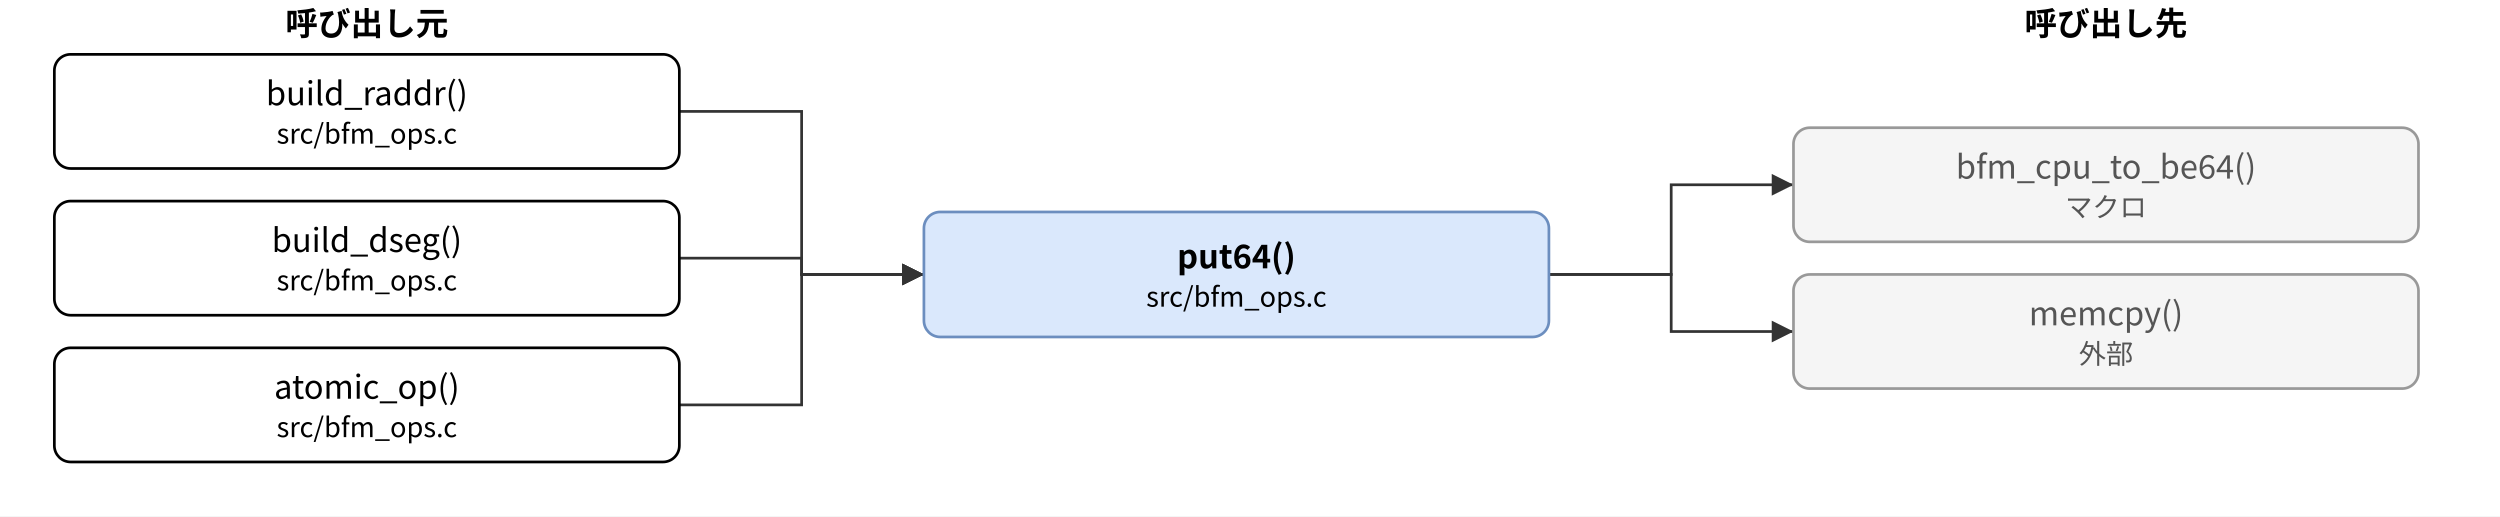
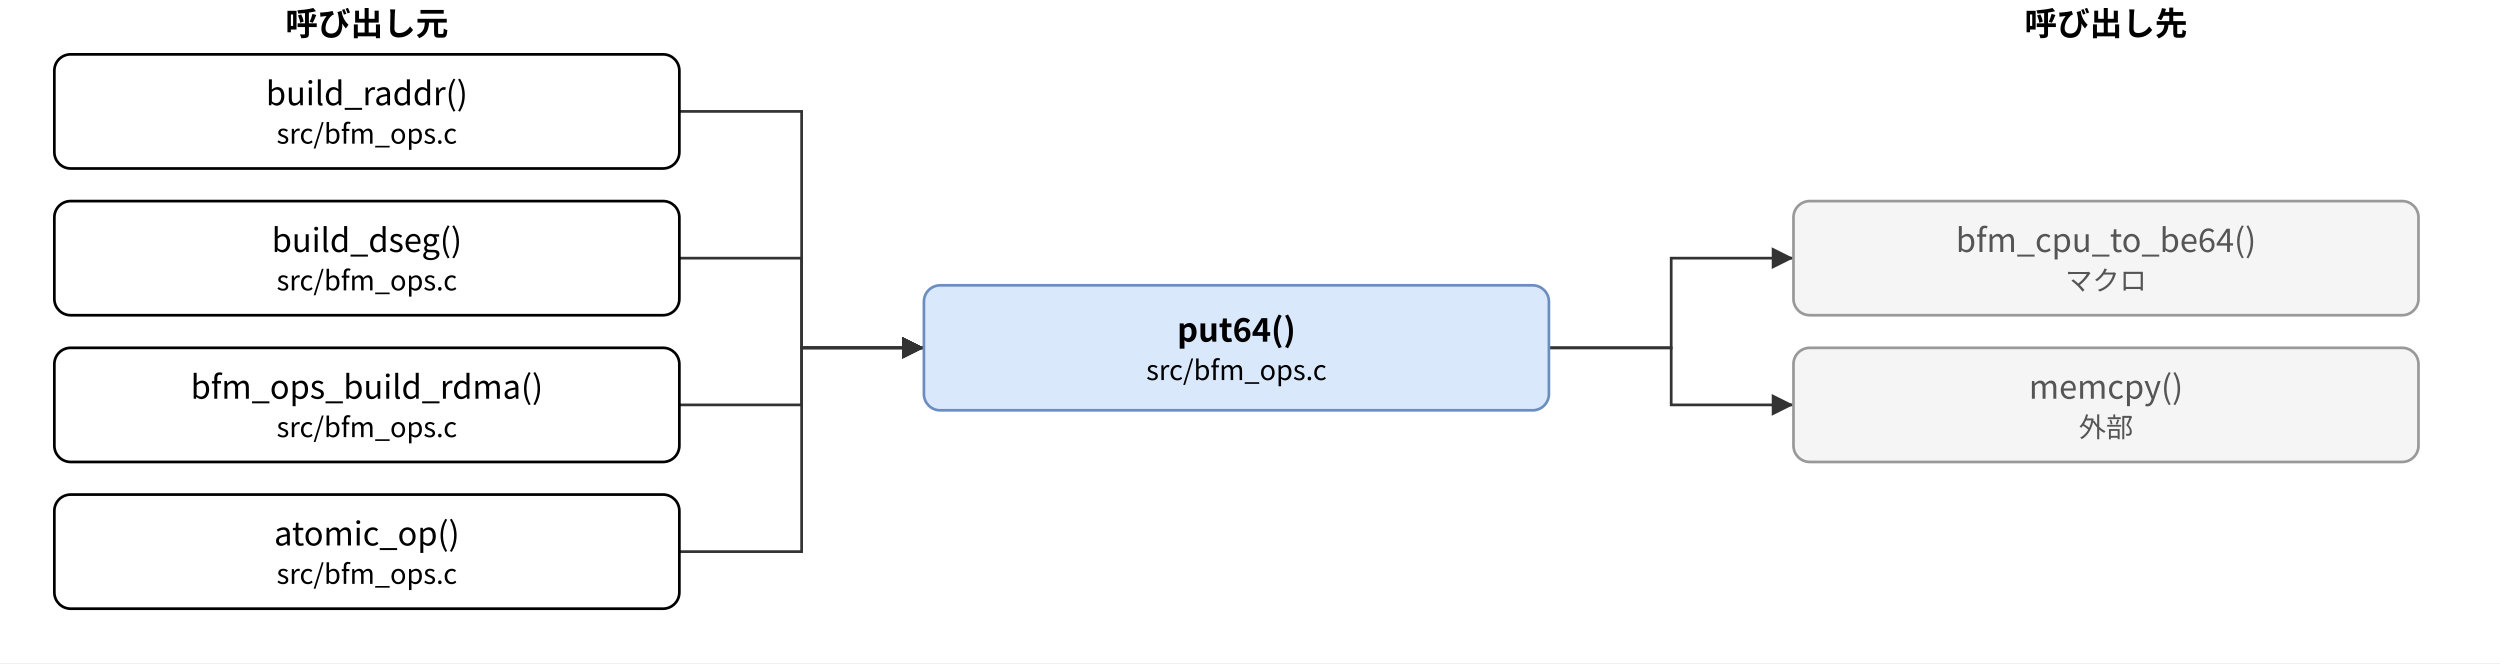
- <svg xmlns="http://www.w3.org/2000/svg" version="1.1" width="920" height="190" viewBox="0 0 920 190" font-family="Noto Sans CJK JP, Meiryo, sans-serif" content="&lt;mxfile host=&quot;bfmem-gen&quot; type=&quot;device&quot;&gt;&lt;diagram id=&quot;4ad376f28f1356d2bc67&quot; name=&quot;put64 関係&quot;&gt;&lt;mxGraphModel dx=&quot;800&quot; dy=&quot;600&quot; grid=&quot;0&quot; gridSize=&quot;10&quot; guides=&quot;1&quot; tooltips=&quot;1&quot; connect=&quot;1&quot; arrows=&quot;1&quot; fold=&quot;1&quot; page=&quot;0&quot; pageScale=&quot;1&quot; math=&quot;0&quot; shadow=&quot;0&quot;&gt;&lt;root&gt;&lt;mxCell id=&quot;0&quot;/&gt;&lt;mxCell id=&quot;1&quot; parent=&quot;0&quot;/&gt;&lt;mxCell id=&quot;c&quot; value=&quot;put64()&amp;lt;br&amp;gt;&amp;lt;font style=&amp;quot;font-size:10px&amp;quot;&amp;gt;src/bfm_ops.c&amp;lt;/font&amp;gt;&quot; style=&quot;rounded=1;whiteSpace=wrap;html=1;fillColor=#dae8fc;strokeColor=#6c8ebf;fontStyle=1;&quot; vertex=&quot;1&quot; parent=&quot;1&quot;&gt;&lt;mxGeometry x=&quot;340.0&quot; y=&quot;78.0&quot; width=&quot;230.0&quot; height=&quot;46.0&quot; as=&quot;geometry&quot;/&gt;&lt;/mxCell&gt;&lt;mxCell id=&quot;l0&quot; value=&quot;build_raddr()&amp;lt;br&amp;gt;&amp;lt;font style=&amp;quot;font-size:10px&amp;quot;&amp;gt;src/bfm_ops.c&amp;lt;/font&amp;gt;&quot; style=&quot;rounded=1;whiteSpace=wrap;html=1;&quot; vertex=&quot;1&quot; parent=&quot;1&quot;&gt;&lt;mxGeometry x=&quot;20.0&quot; y=&quot;20.0&quot; width=&quot;230.0&quot; height=&quot;42.0&quot; as=&quot;geometry&quot;/&gt;&lt;/mxCell&gt;&lt;mxCell id=&quot;l1&quot; value=&quot;build_dseg()&amp;lt;br&amp;gt;&amp;lt;font style=&amp;quot;font-size:10px&amp;quot;&amp;gt;src/bfm_ops.c&amp;lt;/font&amp;gt;&quot; style=&quot;rounded=1;whiteSpace=wrap;html=1;&quot; vertex=&quot;1&quot; parent=&quot;1&quot;&gt;&lt;mxGeometry x=&quot;20.0&quot; y=&quot;74.0&quot; width=&quot;230.0&quot; height=&quot;42.0&quot; as=&quot;geometry&quot;/&gt;&lt;/mxCell&gt;&lt;mxCell id=&quot;l2&quot; value=&quot;atomic_op()&amp;lt;br&amp;gt;&amp;lt;font style=&amp;quot;font-size:10px&amp;quot;&amp;gt;src/bfm_ops.c&amp;lt;/font&amp;gt;&quot; style=&quot;rounded=1;whiteSpace=wrap;html=1;&quot; vertex=&quot;1&quot; parent=&quot;1&quot;&gt;&lt;mxGeometry x=&quot;20.0&quot; y=&quot;128.0&quot; width=&quot;230.0&quot; height=&quot;42.0&quot; as=&quot;geometry&quot;/&gt;&lt;/mxCell&gt;&lt;mxCell id=&quot;r0&quot; value=&quot;bfm_cpu_to_be64()&amp;lt;br&amp;gt;&amp;lt;font style=&amp;quot;font-size:10px&amp;quot;&amp;gt;マクロ&amp;lt;/font&amp;gt;&quot; style=&quot;rounded=1;whiteSpace=wrap;html=1;fillColor=#f5f5f5;strokeColor=#999999;fontColor=#555555;&quot; vertex=&quot;1&quot; parent=&quot;1&quot;&gt;&lt;mxGeometry x=&quot;660.0&quot; y=&quot;47.0&quot; width=&quot;230.0&quot; height=&quot;42.0&quot; as=&quot;geometry&quot;/&gt;&lt;/mxCell&gt;&lt;mxCell id=&quot;r1&quot; value=&quot;memcpy()&amp;lt;br&amp;gt;&amp;lt;font style=&amp;quot;font-size:10px&amp;quot;&amp;gt;外部&amp;lt;/font&amp;gt;&quot; style=&quot;rounded=1;whiteSpace=wrap;html=1;fillColor=#f5f5f5;strokeColor=#999999;fontColor=#555555;&quot; vertex=&quot;1&quot; parent=&quot;1&quot;&gt;&lt;mxGeometry x=&quot;660.0&quot; y=&quot;101.0&quot; width=&quot;230.0&quot; height=&quot;42.0&quot; as=&quot;geometry&quot;/&gt;&lt;/mxCell&gt;&lt;mxCell id=&quot;e0&quot; value=&quot;&quot; style=&quot;edgeStyle=none;html=1;rounded=0;endArrow=block;endFill=1;exitX=1;exitY=0.5;exitDx=0;exitDy=0;exitPerimeter=0;entryX=0;entryY=0.5;entryDx=0;entryDy=0;entryPerimeter=0;&quot; edge=&quot;1&quot; parent=&quot;1&quot; source=&quot;l0&quot; target=&quot;c&quot;&gt;&lt;mxGeometry relative=&quot;1&quot; as=&quot;geometry&quot;&gt;&lt;Array as=&quot;points&quot;&gt;&lt;mxPoint x=&quot;295.0&quot; y=&quot;41.0&quot;/&gt;&lt;mxPoint x=&quot;295.0&quot; y=&quot;101.0&quot;/&gt;&lt;/Array&gt;&lt;/mxGeometry&gt;&lt;/mxCell&gt;&lt;mxCell id=&quot;e1&quot; value=&quot;&quot; style=&quot;edgeStyle=none;html=1;rounded=0;endArrow=block;endFill=1;exitX=1;exitY=0.5;exitDx=0;exitDy=0;exitPerimeter=0;entryX=0;entryY=0.5;entryDx=0;entryDy=0;entryPerimeter=0;&quot; edge=&quot;1&quot; parent=&quot;1&quot; source=&quot;l1&quot; target=&quot;c&quot;&gt;&lt;mxGeometry relative=&quot;1&quot; as=&quot;geometry&quot;&gt;&lt;Array as=&quot;points&quot;&gt;&lt;mxPoint x=&quot;295.0&quot; y=&quot;95.0&quot;/&gt;&lt;mxPoint x=&quot;295.0&quot; y=&quot;101.0&quot;/&gt;&lt;/Array&gt;&lt;/mxGeometry&gt;&lt;/mxCell&gt;&lt;mxCell id=&quot;e2&quot; value=&quot;&quot; style=&quot;edgeStyle=none;html=1;rounded=0;endArrow=block;endFill=1;exitX=1;exitY=0.5;exitDx=0;exitDy=0;exitPerimeter=0;entryX=0;entryY=0.5;entryDx=0;entryDy=0;entryPerimeter=0;&quot; edge=&quot;1&quot; parent=&quot;1&quot; source=&quot;l2&quot; target=&quot;c&quot;&gt;&lt;mxGeometry relative=&quot;1&quot; as=&quot;geometry&quot;&gt;&lt;Array as=&quot;points&quot;&gt;&lt;mxPoint x=&quot;295.0&quot; y=&quot;149.0&quot;/&gt;&lt;mxPoint x=&quot;295.0&quot; y=&quot;101.0&quot;/&gt;&lt;/Array&gt;&lt;/mxGeometry&gt;&lt;/mxCell&gt;&lt;mxCell id=&quot;e3&quot; value=&quot;&quot; style=&quot;edgeStyle=none;html=1;rounded=0;endArrow=block;endFill=1;exitX=1;exitY=0.5;exitDx=0;exitDy=0;exitPerimeter=0;entryX=0;entryY=0.5;entryDx=0;entryDy=0;entryPerimeter=0;&quot; edge=&quot;1&quot; parent=&quot;1&quot; source=&quot;c&quot; target=&quot;r0&quot;&gt;&lt;mxGeometry relative=&quot;1&quot; as=&quot;geometry&quot;&gt;&lt;Array as=&quot;points&quot;&gt;&lt;mxPoint x=&quot;615.0&quot; y=&quot;101.0&quot;/&gt;&lt;mxPoint x=&quot;615.0&quot; y=&quot;68.0&quot;/&gt;&lt;/Array&gt;&lt;/mxGeometry&gt;&lt;/mxCell&gt;&lt;mxCell id=&quot;e4&quot; value=&quot;&quot; style=&quot;edgeStyle=none;html=1;rounded=0;endArrow=block;endFill=1;exitX=1;exitY=0.5;exitDx=0;exitDy=0;exitPerimeter=0;entryX=0;entryY=0.5;entryDx=0;entryDy=0;entryPerimeter=0;&quot; edge=&quot;1&quot; parent=&quot;1&quot; source=&quot;c&quot; target=&quot;r1&quot;&gt;&lt;mxGeometry relative=&quot;1&quot; as=&quot;geometry&quot;&gt;&lt;Array as=&quot;points&quot;&gt;&lt;mxPoint x=&quot;615.0&quot; y=&quot;101.0&quot;/&gt;&lt;mxPoint x=&quot;615.0&quot; y=&quot;122.0&quot;/&gt;&lt;/Array&gt;&lt;/mxGeometry&gt;&lt;/mxCell&gt;&lt;mxCell id=&quot;h0&quot; value=&quot;呼び出し元&quot; style=&quot;text;html=1;align=center;fontStyle=1;&quot; vertex=&quot;1&quot; parent=&quot;1&quot;&gt;&lt;mxGeometry x=&quot;55.0&quot; y=&quot;0&quot; width=&quot;160&quot; height=&quot;18&quot; as=&quot;geometry&quot;/&gt;&lt;/mxCell&gt;&lt;mxCell id=&quot;h1&quot; value=&quot;呼び出し先&quot; style=&quot;text;html=1;align=center;fontStyle=1;&quot; vertex=&quot;1&quot; parent=&quot;1&quot;&gt;&lt;mxGeometry x=&quot;695.0&quot; y=&quot;0&quot; width=&quot;160&quot; height=&quot;18&quot; as=&quot;geometry&quot;/&gt;&lt;/mxCell&gt;&lt;/root&gt;&lt;/mxGraphModel&gt;&lt;/diagram&gt;&lt;/mxfile&gt;">
+ <svg xmlns="http://www.w3.org/2000/svg" version="1.1" width="920" height="244" viewBox="0 0 920 244" font-family="Noto Sans CJK JP, Meiryo, sans-serif" content="&lt;mxfile host=&quot;bfmem-gen&quot; type=&quot;device&quot;&gt;&lt;diagram id=&quot;4ad376f28f1356d2bc67&quot; name=&quot;put64 関係&quot;&gt;&lt;mxGraphModel dx=&quot;800&quot; dy=&quot;600&quot; grid=&quot;0&quot; gridSize=&quot;10&quot; guides=&quot;1&quot; tooltips=&quot;1&quot; connect=&quot;1&quot; arrows=&quot;1&quot; fold=&quot;1&quot; page=&quot;0&quot; pageScale=&quot;1&quot; math=&quot;0&quot; shadow=&quot;0&quot;&gt;&lt;root&gt;&lt;mxCell id=&quot;0&quot;/&gt;&lt;mxCell id=&quot;1&quot; parent=&quot;0&quot;/&gt;&lt;mxCell id=&quot;c&quot; value=&quot;put64()&amp;lt;br&amp;gt;&amp;lt;font style=&amp;quot;font-size:10px&amp;quot;&amp;gt;src/bfm_ops.c&amp;lt;/font&amp;gt;&quot; style=&quot;rounded=1;whiteSpace=wrap;html=1;fillColor=#dae8fc;strokeColor=#6c8ebf;fontStyle=1;&quot; vertex=&quot;1&quot; parent=&quot;1&quot;&gt;&lt;mxGeometry x=&quot;340.0&quot; y=&quot;105.0&quot; width=&quot;230.0&quot; height=&quot;46.0&quot; as=&quot;geometry&quot;/&gt;&lt;/mxCell&gt;&lt;mxCell id=&quot;l0&quot; value=&quot;build_raddr()&amp;lt;br&amp;gt;&amp;lt;font style=&amp;quot;font-size:10px&amp;quot;&amp;gt;src/bfm_ops.c&amp;lt;/font&amp;gt;&quot; style=&quot;rounded=1;whiteSpace=wrap;html=1;&quot; vertex=&quot;1&quot; parent=&quot;1&quot;&gt;&lt;mxGeometry x=&quot;20.0&quot; y=&quot;20.0&quot; width=&quot;230.0&quot; height=&quot;42.0&quot; as=&quot;geometry&quot;/&gt;&lt;/mxCell&gt;&lt;mxCell id=&quot;l1&quot; value=&quot;build_dseg()&amp;lt;br&amp;gt;&amp;lt;font style=&amp;quot;font-size:10px&amp;quot;&amp;gt;src/bfm_ops.c&amp;lt;/font&amp;gt;&quot; style=&quot;rounded=1;whiteSpace=wrap;html=1;&quot; vertex=&quot;1&quot; parent=&quot;1&quot;&gt;&lt;mxGeometry x=&quot;20.0&quot; y=&quot;74.0&quot; width=&quot;230.0&quot; height=&quot;42.0&quot; as=&quot;geometry&quot;/&gt;&lt;/mxCell&gt;&lt;mxCell id=&quot;l2&quot; value=&quot;bfm_ops_build_rdma()&amp;lt;br&amp;gt;&amp;lt;font style=&amp;quot;font-size:10px&amp;quot;&amp;gt;src/bfm_ops.c&amp;lt;/font&amp;gt;&quot; style=&quot;rounded=1;whiteSpace=wrap;html=1;&quot; vertex=&quot;1&quot; parent=&quot;1&quot;&gt;&lt;mxGeometry x=&quot;20.0&quot; y=&quot;128.0&quot; width=&quot;230.0&quot; height=&quot;42.0&quot; as=&quot;geometry&quot;/&gt;&lt;/mxCell&gt;&lt;mxCell id=&quot;l3&quot; value=&quot;atomic_op()&amp;lt;br&amp;gt;&amp;lt;font style=&amp;quot;font-size:10px&amp;quot;&amp;gt;src/bfm_ops.c&amp;lt;/font&amp;gt;&quot; style=&quot;rounded=1;whiteSpace=wrap;html=1;&quot; vertex=&quot;1&quot; parent=&quot;1&quot;&gt;&lt;mxGeometry x=&quot;20.0&quot; y=&quot;182.0&quot; width=&quot;230.0&quot; height=&quot;42.0&quot; as=&quot;geometry&quot;/&gt;&lt;/mxCell&gt;&lt;mxCell id=&quot;r0&quot; value=&quot;bfm_cpu_to_be64()&amp;lt;br&amp;gt;&amp;lt;font style=&amp;quot;font-size:10px&amp;quot;&amp;gt;マクロ&amp;lt;/font&amp;gt;&quot; style=&quot;rounded=1;whiteSpace=wrap;html=1;fillColor=#f5f5f5;strokeColor=#999999;fontColor=#555555;&quot; vertex=&quot;1&quot; parent=&quot;1&quot;&gt;&lt;mxGeometry x=&quot;660.0&quot; y=&quot;74.0&quot; width=&quot;230.0&quot; height=&quot;42.0&quot; as=&quot;geometry&quot;/&gt;&lt;/mxCell&gt;&lt;mxCell id=&quot;r1&quot; value=&quot;memcpy()&amp;lt;br&amp;gt;&amp;lt;font style=&amp;quot;font-size:10px&amp;quot;&amp;gt;外部&amp;lt;/font&amp;gt;&quot; style=&quot;rounded=1;whiteSpace=wrap;html=1;fillColor=#f5f5f5;strokeColor=#999999;fontColor=#555555;&quot; vertex=&quot;1&quot; parent=&quot;1&quot;&gt;&lt;mxGeometry x=&quot;660.0&quot; y=&quot;128.0&quot; width=&quot;230.0&quot; height=&quot;42.0&quot; as=&quot;geometry&quot;/&gt;&lt;/mxCell&gt;&lt;mxCell id=&quot;e0&quot; value=&quot;&quot; style=&quot;edgeStyle=none;html=1;rounded=0;endArrow=block;endFill=1;exitX=1;exitY=0.5;exitDx=0;exitDy=0;exitPerimeter=0;entryX=0;entryY=0.5;entryDx=0;entryDy=0;entryPerimeter=0;&quot; edge=&quot;1&quot; parent=&quot;1&quot; source=&quot;l0&quot; target=&quot;c&quot;&gt;&lt;mxGeometry relative=&quot;1&quot; as=&quot;geometry&quot;&gt;&lt;Array as=&quot;points&quot;&gt;&lt;mxPoint x=&quot;295.0&quot; y=&quot;41.0&quot;/&gt;&lt;mxPoint x=&quot;295.0&quot; y=&quot;128.0&quot;/&gt;&lt;/Array&gt;&lt;/mxGeometry&gt;&lt;/mxCell&gt;&lt;mxCell id=&quot;e1&quot; value=&quot;&quot; style=&quot;edgeStyle=none;html=1;rounded=0;endArrow=block;endFill=1;exitX=1;exitY=0.5;exitDx=0;exitDy=0;exitPerimeter=0;entryX=0;entryY=0.5;entryDx=0;entryDy=0;entryPerimeter=0;&quot; edge=&quot;1&quot; parent=&quot;1&quot; source=&quot;l1&quot; target=&quot;c&quot;&gt;&lt;mxGeometry relative=&quot;1&quot; as=&quot;geometry&quot;&gt;&lt;Array as=&quot;points&quot;&gt;&lt;mxPoint x=&quot;295.0&quot; y=&quot;95.0&quot;/&gt;&lt;mxPoint x=&quot;295.0&quot; y=&quot;128.0&quot;/&gt;&lt;/Array&gt;&lt;/mxGeometry&gt;&lt;/mxCell&gt;&lt;mxCell id=&quot;e2&quot; value=&quot;&quot; style=&quot;edgeStyle=none;html=1;rounded=0;endArrow=block;endFill=1;exitX=1;exitY=0.5;exitDx=0;exitDy=0;exitPerimeter=0;entryX=0;entryY=0.5;entryDx=0;entryDy=0;entryPerimeter=0;&quot; edge=&quot;1&quot; parent=&quot;1&quot; source=&quot;l2&quot; target=&quot;c&quot;&gt;&lt;mxGeometry relative=&quot;1&quot; as=&quot;geometry&quot;&gt;&lt;Array as=&quot;points&quot;&gt;&lt;mxPoint x=&quot;295.0&quot; y=&quot;149.0&quot;/&gt;&lt;mxPoint x=&quot;295.0&quot; y=&quot;128.0&quot;/&gt;&lt;/Array&gt;&lt;/mxGeometry&gt;&lt;/mxCell&gt;&lt;mxCell id=&quot;e3&quot; value=&quot;&quot; style=&quot;edgeStyle=none;html=1;rounded=0;endArrow=block;endFill=1;exitX=1;exitY=0.5;exitDx=0;exitDy=0;exitPerimeter=0;entryX=0;entryY=0.5;entryDx=0;entryDy=0;entryPerimeter=0;&quot; edge=&quot;1&quot; parent=&quot;1&quot; source=&quot;l3&quot; target=&quot;c&quot;&gt;&lt;mxGeometry relative=&quot;1&quot; as=&quot;geometry&quot;&gt;&lt;Array as=&quot;points&quot;&gt;&lt;mxPoint x=&quot;295.0&quot; y=&quot;203.0&quot;/&gt;&lt;mxPoint x=&quot;295.0&quot; y=&quot;128.0&quot;/&gt;&lt;/Array&gt;&lt;/mxGeometry&gt;&lt;/mxCell&gt;&lt;mxCell id=&quot;e4&quot; value=&quot;&quot; style=&quot;edgeStyle=none;html=1;rounded=0;endArrow=block;endFill=1;exitX=1;exitY=0.5;exitDx=0;exitDy=0;exitPerimeter=0;entryX=0;entryY=0.5;entryDx=0;entryDy=0;entryPerimeter=0;&quot; edge=&quot;1&quot; parent=&quot;1&quot; source=&quot;c&quot; target=&quot;r0&quot;&gt;&lt;mxGeometry relative=&quot;1&quot; as=&quot;geometry&quot;&gt;&lt;Array as=&quot;points&quot;&gt;&lt;mxPoint x=&quot;615.0&quot; y=&quot;128.0&quot;/&gt;&lt;mxPoint x=&quot;615.0&quot; y=&quot;95.0&quot;/&gt;&lt;/Array&gt;&lt;/mxGeometry&gt;&lt;/mxCell&gt;&lt;mxCell id=&quot;e5&quot; value=&quot;&quot; style=&quot;edgeStyle=none;html=1;rounded=0;endArrow=block;endFill=1;exitX=1;exitY=0.5;exitDx=0;exitDy=0;exitPerimeter=0;entryX=0;entryY=0.5;entryDx=0;entryDy=0;entryPerimeter=0;&quot; edge=&quot;1&quot; parent=&quot;1&quot; source=&quot;c&quot; target=&quot;r1&quot;&gt;&lt;mxGeometry relative=&quot;1&quot; as=&quot;geometry&quot;&gt;&lt;Array as=&quot;points&quot;&gt;&lt;mxPoint x=&quot;615.0&quot; y=&quot;128.0&quot;/&gt;&lt;mxPoint x=&quot;615.0&quot; y=&quot;149.0&quot;/&gt;&lt;/Array&gt;&lt;/mxGeometry&gt;&lt;/mxCell&gt;&lt;mxCell id=&quot;h0&quot; value=&quot;呼び出し元&quot; style=&quot;text;html=1;align=center;fontStyle=1;&quot; vertex=&quot;1&quot; parent=&quot;1&quot;&gt;&lt;mxGeometry x=&quot;55.0&quot; y=&quot;0&quot; width=&quot;160&quot; height=&quot;18&quot; as=&quot;geometry&quot;/&gt;&lt;/mxCell&gt;&lt;mxCell id=&quot;h1&quot; value=&quot;呼び出し先&quot; style=&quot;text;html=1;align=center;fontStyle=1;&quot; vertex=&quot;1&quot; parent=&quot;1&quot;&gt;&lt;mxGeometry x=&quot;695.0&quot; y=&quot;0&quot; width=&quot;160&quot; height=&quot;18&quot; as=&quot;geometry&quot;/&gt;&lt;/mxCell&gt;&lt;/root&gt;&lt;/mxGraphModel&gt;&lt;/diagram&gt;&lt;/mxfile&gt;">
  <defs>
    <marker id="a" viewBox="0 0 10 10" refX="10" refY="5" markerWidth="8" markerHeight="8" orient="auto-start-reverse">
      <path d="M0,0 L10,5 L0,10 z" fill="#333333" />
    </marker>
  </defs>
-   <rect x="0" y="0" width="920" height="190" fill="#ffffff" />
+   <rect x="0" y="0" width="920" height="244" fill="#ffffff" />
  <text x="135.0" y="13" font-size="12" font-weight="bold" text-anchor="middle">呼び出し元</text>
  <text x="775.0" y="13" font-size="12" font-weight="bold" text-anchor="middle">呼び出し先</text>
-   <polyline points="250.0,41.0 295.0,41.0 295.0,101.0 340.0,101.0" fill="none" stroke="#333333" marker-end="url(#a)" />
-   <polyline points="250.0,95.0 295.0,95.0 295.0,101.0 340.0,101.0" fill="none" stroke="#333333" marker-end="url(#a)" />
-   <polyline points="250.0,149.0 295.0,149.0 295.0,101.0 340.0,101.0" fill="none" stroke="#333333" marker-end="url(#a)" />
-   <polyline points="570.0,101.0 615.0,101.0 615.0,68.0 660.0,68.0" fill="none" stroke="#333333" marker-end="url(#a)" />
-   <polyline points="570.0,101.0 615.0,101.0 615.0,122.0 660.0,122.0" fill="none" stroke="#333333" marker-end="url(#a)" />
-   <rect x="340.0" y="78.0" width="230.0" height="46.0" rx="6" fill="#dae8fc" stroke="#6c8ebf" />
-   <text x="455.0" y="93.5" font-size="12" text-anchor="middle" dominant-baseline="central" fill="#000000" font-weight="bold">put64()</text>
-   <text x="455.0" y="108.5" font-size="10" text-anchor="middle" dominant-baseline="central" fill="#000000">src/bfm_ops.c</text>
+   <polyline points="250.0,41.0 295.0,41.0 295.0,128.0 340.0,128.0" fill="none" stroke="#333333" marker-end="url(#a)" />
+   <polyline points="250.0,95.0 295.0,95.0 295.0,128.0 340.0,128.0" fill="none" stroke="#333333" marker-end="url(#a)" />
+   <polyline points="250.0,149.0 295.0,149.0 295.0,128.0 340.0,128.0" fill="none" stroke="#333333" marker-end="url(#a)" />
+   <polyline points="250.0,203.0 295.0,203.0 295.0,128.0 340.0,128.0" fill="none" stroke="#333333" marker-end="url(#a)" />
+   <polyline points="570.0,128.0 615.0,128.0 615.0,95.0 660.0,95.0" fill="none" stroke="#333333" marker-end="url(#a)" />
+   <polyline points="570.0,128.0 615.0,128.0 615.0,149.0 660.0,149.0" fill="none" stroke="#333333" marker-end="url(#a)" />
+   <rect x="340.0" y="105.0" width="230.0" height="46.0" rx="6" fill="#dae8fc" stroke="#6c8ebf" />
+   <text x="455.0" y="120.5" font-size="12" text-anchor="middle" dominant-baseline="central" fill="#000000" font-weight="bold">put64()</text>
+   <text x="455.0" y="135.5" font-size="10" text-anchor="middle" dominant-baseline="central" fill="#000000">src/bfm_ops.c</text>
  <rect x="20.0" y="20.0" width="230.0" height="42.0" rx="6" fill="#ffffff" stroke="#000000" />
  <text x="135.0" y="33.5" font-size="12" text-anchor="middle" dominant-baseline="central" fill="#000000">build_raddr()</text>
  <text x="135.0" y="48.5" font-size="10" text-anchor="middle" dominant-baseline="central" fill="#000000">src/bfm_ops.c</text>
  <rect x="20.0" y="74.0" width="230.0" height="42.0" rx="6" fill="#ffffff" stroke="#000000" />
  <text x="135.0" y="87.5" font-size="12" text-anchor="middle" dominant-baseline="central" fill="#000000">build_dseg()</text>
  <text x="135.0" y="102.5" font-size="10" text-anchor="middle" dominant-baseline="central" fill="#000000">src/bfm_ops.c</text>
  <rect x="20.0" y="128.0" width="230.0" height="42.0" rx="6" fill="#ffffff" stroke="#000000" />
-   <text x="135.0" y="141.5" font-size="12" text-anchor="middle" dominant-baseline="central" fill="#000000">atomic_op()</text>
+   <text x="135.0" y="141.5" font-size="12" text-anchor="middle" dominant-baseline="central" fill="#000000">bfm_ops_build_rdma()</text>
  <text x="135.0" y="156.5" font-size="10" text-anchor="middle" dominant-baseline="central" fill="#000000">src/bfm_ops.c</text>
-   <rect x="660.0" y="47.0" width="230.0" height="42.0" rx="6" fill="#f5f5f5" stroke="#999999" />
-   <text x="775.0" y="60.5" font-size="12" text-anchor="middle" dominant-baseline="central" fill="#555555">bfm_cpu_to_be64()</text>
-   <text x="775.0" y="75.5" font-size="10" text-anchor="middle" dominant-baseline="central" fill="#555555">マクロ</text>
-   <rect x="660.0" y="101.0" width="230.0" height="42.0" rx="6" fill="#f5f5f5" stroke="#999999" />
-   <text x="775.0" y="114.5" font-size="12" text-anchor="middle" dominant-baseline="central" fill="#555555">memcpy()</text>
-   <text x="775.0" y="129.5" font-size="10" text-anchor="middle" dominant-baseline="central" fill="#555555">外部</text>
+   <rect x="20.0" y="182.0" width="230.0" height="42.0" rx="6" fill="#ffffff" stroke="#000000" />
+   <text x="135.0" y="195.5" font-size="12" text-anchor="middle" dominant-baseline="central" fill="#000000">atomic_op()</text>
+   <text x="135.0" y="210.5" font-size="10" text-anchor="middle" dominant-baseline="central" fill="#000000">src/bfm_ops.c</text>
+   <rect x="660.0" y="74.0" width="230.0" height="42.0" rx="6" fill="#f5f5f5" stroke="#999999" />
+   <text x="775.0" y="87.5" font-size="12" text-anchor="middle" dominant-baseline="central" fill="#555555">bfm_cpu_to_be64()</text>
+   <text x="775.0" y="102.5" font-size="10" text-anchor="middle" dominant-baseline="central" fill="#555555">マクロ</text>
+   <rect x="660.0" y="128.0" width="230.0" height="42.0" rx="6" fill="#f5f5f5" stroke="#999999" />
+   <text x="775.0" y="141.5" font-size="12" text-anchor="middle" dominant-baseline="central" fill="#555555">memcpy()</text>
+   <text x="775.0" y="156.5" font-size="10" text-anchor="middle" dominant-baseline="central" fill="#555555">外部</text>
</svg>
